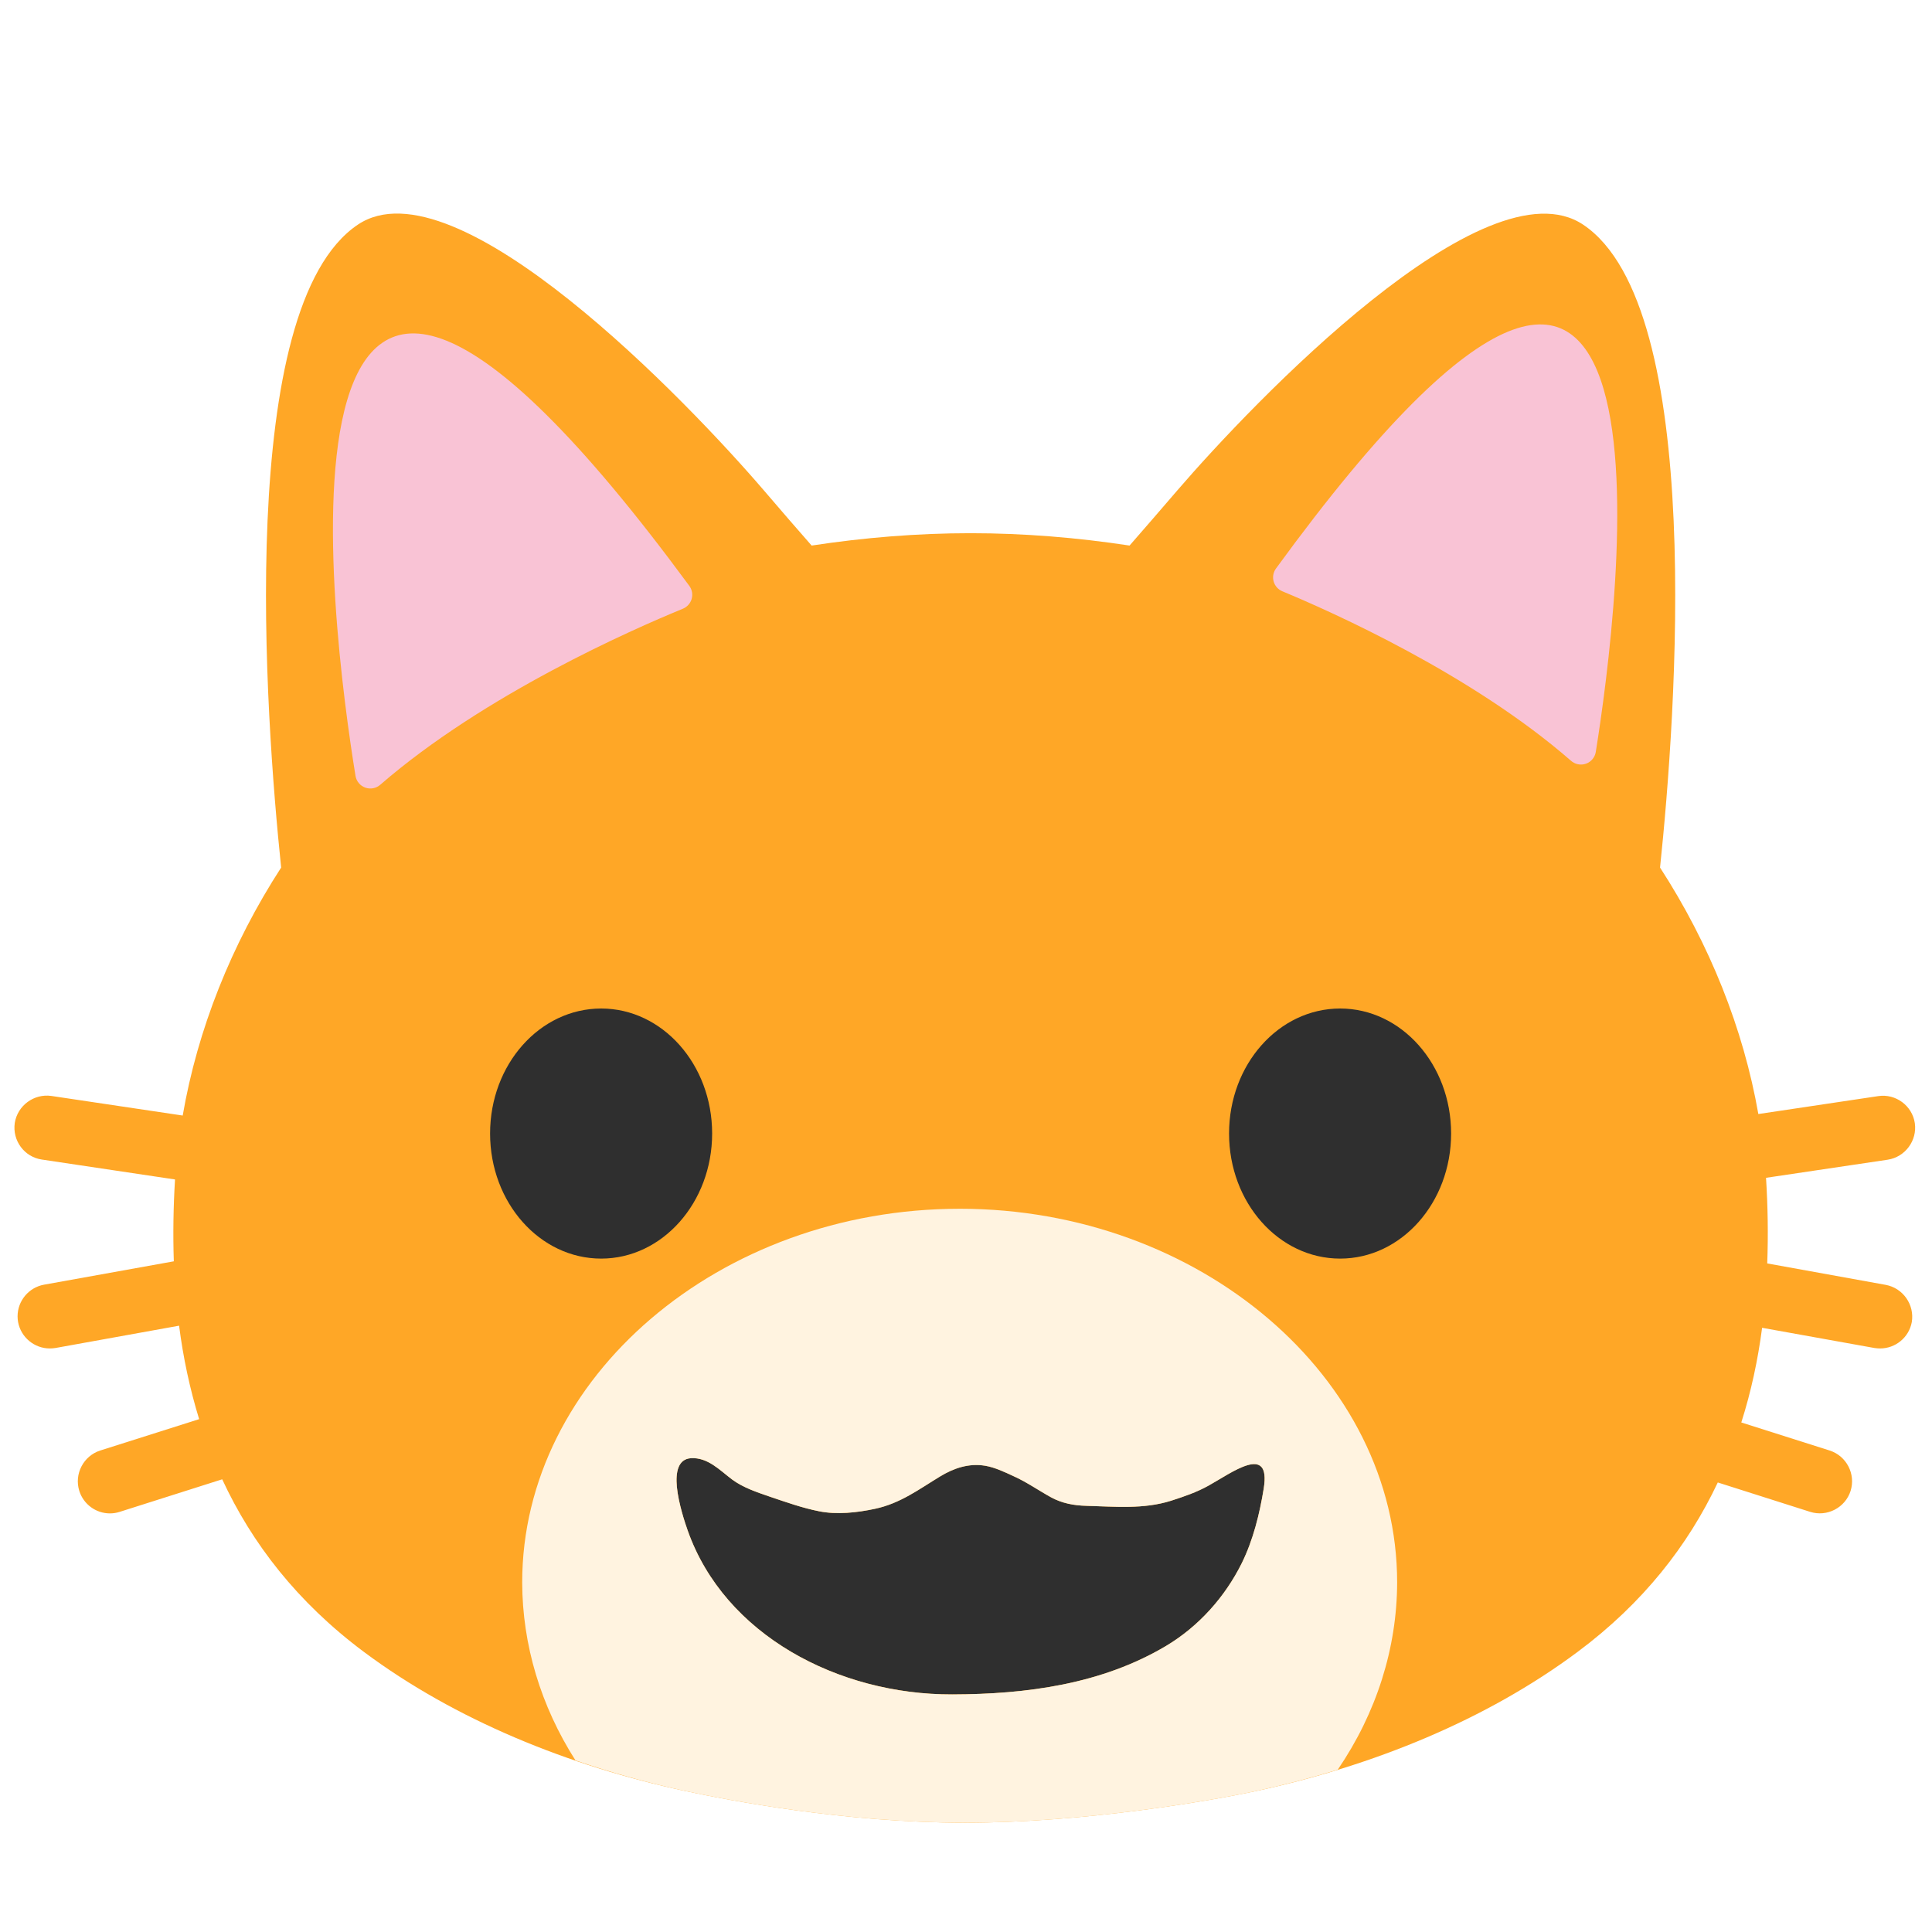
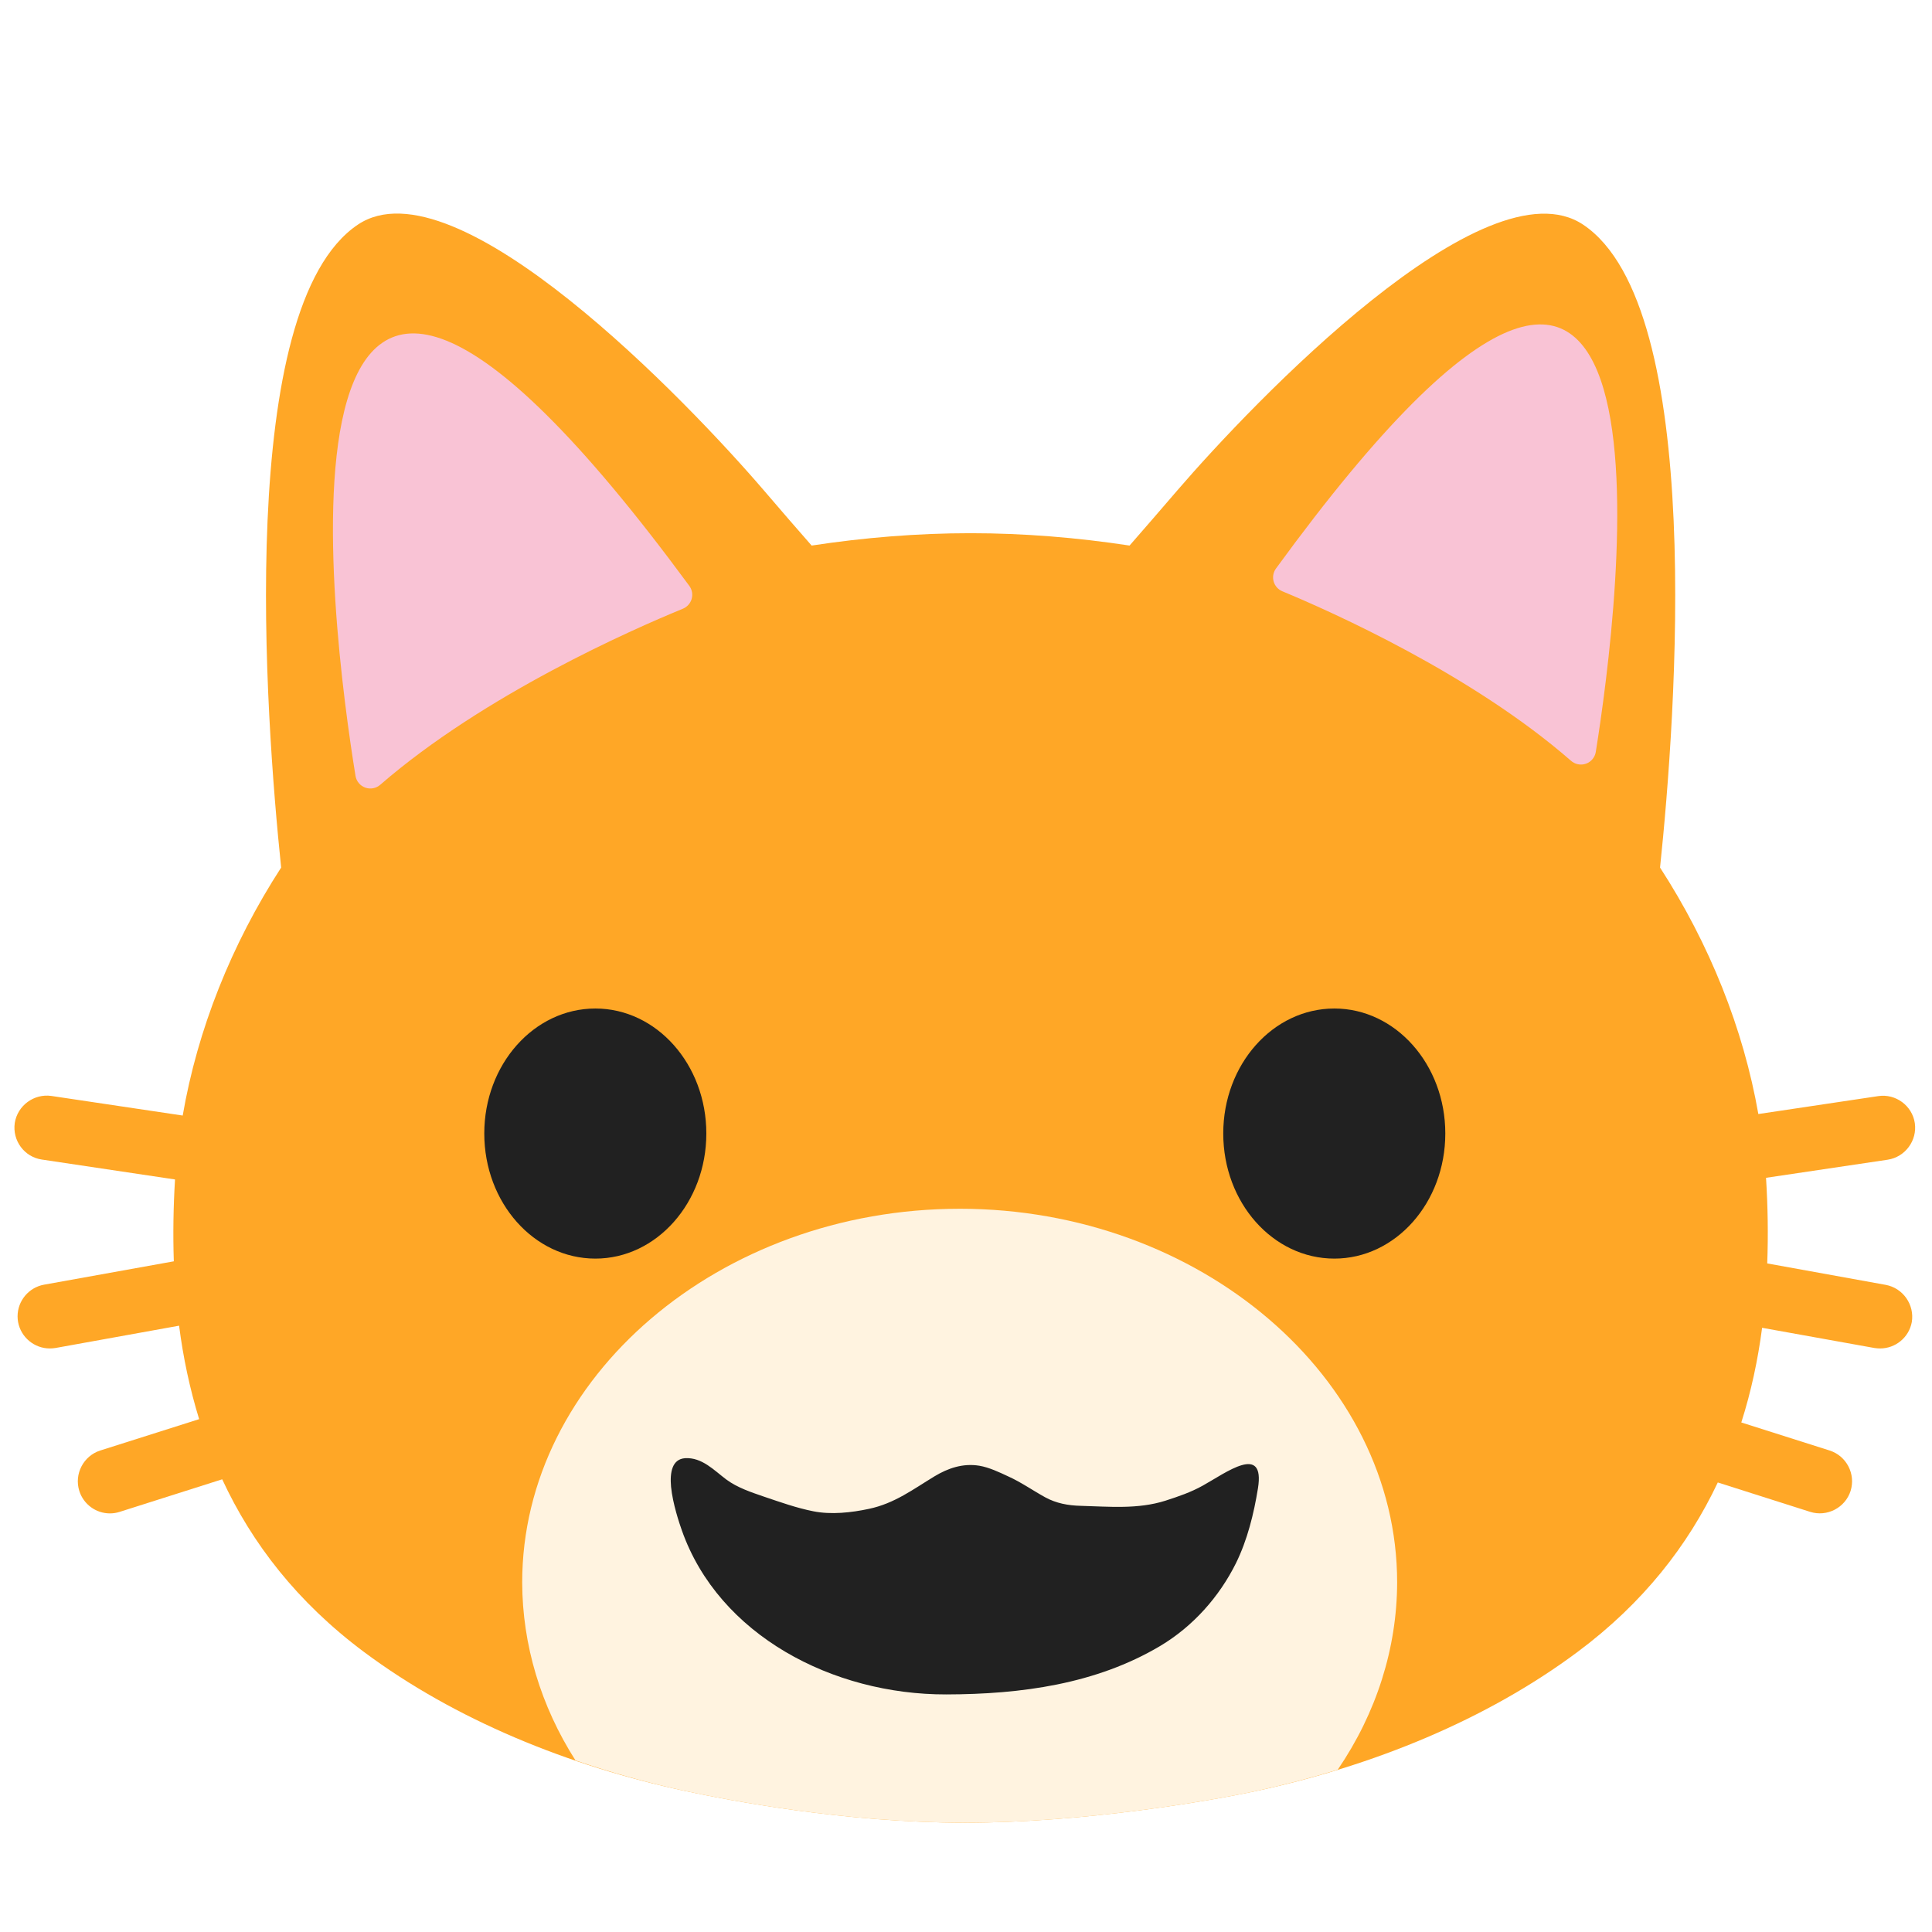
<svg xmlns="http://www.w3.org/2000/svg" width="100%" height="100%" viewBox="0 0 534 534" version="1.1" xml:space="preserve" style="fill-rule:evenodd;clip-rule:evenodd;stroke-linejoin:round;stroke-miterlimit:2;">
-   <path d="M119.417,270.417l318.791,-0l0,80l-318.791,-0l-0,-80Zm53.208,126.083l189.833,0l0,80l-189.833,0l0,-80Z" style="fill:#2f2f2f;fill-rule:nonzero;" />
-   <path d="M521.167,355.125l-32.709,-5.917c0.292,-7.833 0.167,-15.75 -0.333,-23.666l33.625,-5c4.828,-0.732 8.207,-5.294 7.5,-10.125c-0.723,-4.81 -5.273,-8.175 -10.083,-7.459l-33.167,4.959c-4.125,-23.584 -13.458,-46.959 -27.167,-68.125c4.375,-41.75 12.709,-154.875 -21.208,-177.667c-27.042,-18.167 -91.458,49.292 -112.25,73.458c-4.792,5.584 -9.167,10.625 -13.167,15.209c-14.5,-2.209 -29.25,-3.417 -43.958,-3.417c-14.667,-0 -29.417,1.208 -43.917,3.417c-4.041,-4.584 -8.375,-9.625 -13.166,-15.209c-20.75,-24.208 -85.167,-91.625 -112.25,-73.5c-33.959,22.792 -25.542,136 -21.209,177.709c-13.791,21.291 -23.125,44.833 -27.208,68.541l-36.292,-5.416c-4.815,-0.694 -9.36,2.654 -10.125,7.458c-0.708,4.875 2.625,9.417 7.5,10.125l36.792,5.5c-0.458,7.542 -0.583,15.125 -0.333,22.625l-35.875,6.458c-4.215,0.763 -7.309,4.467 -7.309,8.75c-0,0.531 0.047,1.061 0.142,1.584c0.779,4.202 4.476,7.283 8.75,7.291c0.5,0 1.042,-0.041 1.583,-0.125l34.167,-6.166c1.125,8.791 2.958,17.416 5.542,25.833l-27.334,8.667c-4.646,1.48 -7.258,6.515 -5.791,11.166c1.154,3.688 4.593,6.216 8.458,6.216c0.919,0 1.833,-0.143 2.708,-0.424l28.334,-9c8.208,17.708 20.75,33.958 39.166,47.708c25.209,18.792 56.584,31.542 88.875,38.459c12.292,2.625 44,8.75 77.292,8.75c33.292,-0 68.125,-6.125 80.417,-8.75c32.291,-6.917 63.666,-19.667 88.875,-38.459c18.125,-13.5 30.541,-29.458 38.75,-46.833l25.541,8.125c4.652,1.471 9.69,-1.142 11.167,-5.792c1.458,-4.666 -1.125,-9.666 -5.792,-11.166l-24.416,-7.75c2.708,-8.5 4.583,-17.25 5.75,-26.167l31.041,5.583c0.542,0.084 1.084,0.125 1.584,0.125c4.208,0 7.958,-3 8.75,-7.291c0.791,-4.792 -2.417,-9.417 -7.25,-10.292Zm-385.709,-41.833c0,-19.084 13.75,-34.542 30.709,-34.542c16.916,-0 30.666,15.458 30.666,34.542c0,19.083 -13.75,34.583 -30.666,34.583c-16.959,-0 -30.709,-15.458 -30.709,-34.583Zm213.834,98.125c-1.125,6.958 -2.917,14.25 -6.084,20.666c-4.583,9.209 -11.791,17.417 -20.958,22.875c-17.75,10.542 -38.458,13.334 -59.083,13.375c-31.459,0.084 -62.875,-16.416 -73.084,-45.291c-0.708,-2 -2.541,-7.417 -3,-12.084c-0.375,-4.083 0.334,-7.666 3.875,-7.916c4.667,-0.292 8.042,3.375 11.375,5.875c3.084,2.291 6.917,3.541 10.542,4.791c4.458,1.5 8.875,3.084 13.5,4c4.958,1 10.542,0.375 15.417,-0.666c7.083,-1.5 12.208,-5.417 18.125,-9c3.666,-2.209 7.791,-3.667 12.375,-2.917c2.708,0.458 5.5,1.792 7.916,2.917c3.542,1.583 6.917,3.958 10.334,5.833c3,1.625 6.25,2.25 9.791,2.333c7.834,0.209 15.75,1 23.375,-1.416c3.625,-1.167 7.042,-2.334 10.334,-4.167c6.333,-3.5 17.291,-11.833 15.25,0.792Zm21.125,-63.542c-16.959,-0 -30.709,-15.458 -30.709,-34.583c0,-19.084 13.75,-34.542 30.709,-34.542c16.916,-0 30.666,15.458 30.666,34.542c0,19.125 -13.75,34.583 -30.666,34.583Z" style="fill:#ffa726;fill-rule:nonzero;" />
+   <path d="M521.167,355.125l-32.709,-5.917c0.292,-7.833 0.167,-15.75 -0.333,-23.666l33.625,-5c4.828,-0.732 8.207,-5.294 7.5,-10.125c-0.723,-4.81 -5.273,-8.175 -10.083,-7.459l-33.167,4.959c-4.125,-23.584 -13.458,-46.959 -27.167,-68.125c4.375,-41.75 12.709,-154.875 -21.208,-177.667c-27.042,-18.167 -91.458,49.292 -112.25,73.458c-4.792,5.584 -9.167,10.625 -13.167,15.209c-14.5,-2.209 -29.25,-3.417 -43.958,-3.417c-14.667,-0 -29.417,1.208 -43.917,3.417c-4.041,-4.584 -8.375,-9.625 -13.166,-15.209c-20.75,-24.208 -85.167,-91.625 -112.25,-73.5c-33.959,22.792 -25.542,136 -21.209,177.709c-13.791,21.291 -23.125,44.833 -27.208,68.541l-36.292,-5.416c-4.815,-0.694 -9.36,2.654 -10.125,7.458c-0.708,4.875 2.625,9.417 7.5,10.125l36.792,5.5c-0.458,7.542 -0.583,15.125 -0.333,22.625l-35.875,6.458c-4.215,0.763 -7.309,4.467 -7.309,8.75c-0,0.531 0.047,1.061 0.142,1.584c0.779,4.202 4.476,7.283 8.75,7.291c0.5,0 1.042,-0.041 1.583,-0.125l34.167,-6.166c1.125,8.791 2.958,17.416 5.542,25.833l-27.334,8.667c-4.646,1.48 -7.258,6.515 -5.791,11.166c1.154,3.688 4.593,6.216 8.458,6.216c0.919,0 1.833,-0.143 2.708,-0.424l28.334,-9c8.208,17.708 20.75,33.958 39.166,47.708c25.209,18.792 56.584,31.542 88.875,38.459c12.292,2.625 44,8.75 77.292,8.75c33.292,-0 68.125,-6.125 80.417,-8.75c32.291,-6.917 63.666,-19.667 88.875,-38.459c18.125,-13.5 30.541,-29.458 38.75,-46.833l25.541,8.125c4.652,1.471 9.69,-1.142 11.167,-5.792c1.458,-4.666 -1.125,-9.666 -5.792,-11.166l-24.416,-7.75c2.708,-8.5 4.583,-17.25 5.75,-26.167l31.041,5.583c0.542,0.084 1.084,0.125 1.584,0.125c4.208,0 7.958,-3 8.75,-7.291c0.791,-4.792 -2.417,-9.417 -7.25,-10.292Z" style="fill:#ffa726;fill-rule:nonzero;" />
  <path d="M105.142,216.872c-1.125,1.014 -2.713,1.335 -4.144,0.838c-1.431,-0.498 -2.477,-1.734 -2.732,-3.227c-6.474,-39.866 -30.514,-219.359 92.258,-52.555c0.765,1.041 1.004,2.377 0.647,3.618c-0.357,1.241 -1.269,2.247 -2.469,2.723c-14.067,5.769 -54.826,23.706 -83.56,48.603Zm329.039,-6.629c1.125,1.021 2.717,1.346 4.152,0.848c1.436,-0.497 2.485,-1.738 2.736,-3.236c6.271,-39.18 28.89,-211.681 -88.393,-50.719c-0.757,1.039 -0.991,2.368 -0.636,3.604c0.355,1.235 1.26,2.237 2.453,2.715c13.583,5.636 52.264,22.881 79.688,46.788Z" style="fill:#f9c3d5;" />
-   <path d="M265.25,334.1c-0.001,-0 -0.003,-0 -0.004,-0c-66.331,-0 -120.913,46.626 -120.913,103.287c0.043,17.188 5.108,34.099 14.734,49.192c9.956,3.419 20.106,6.246 30.396,8.467c12.291,2.625 43.995,8.75 77.287,8.75c33.292,-0 68.125,-6.125 80.417,-8.75c7.606,-1.64 15.138,-3.607 22.575,-5.896c10.714,-15.717 16.38,-33.575 16.425,-51.763c-0,-0.001 -0,-0.002 -0,-0.004c-0,-56.662 -54.582,-103.287 -120.913,-103.287c-0.001,-0 -0.003,-0 -0.004,-0l0,0.004Zm-74.292,68.942c4.667,-0.292 8.042,3.375 11.375,5.875c3.084,2.291 6.917,3.541 10.542,4.791c4.458,1.5 8.875,3.084 13.5,4c4.958,1 10.542,0.375 15.417,-0.666c7.083,-1.5 12.208,-5.417 18.125,-9c3.666,-2.209 7.791,-3.667 12.375,-2.917c2.708,0.458 5.5,1.792 7.916,2.917c3.542,1.583 6.917,3.958 10.334,5.833c3,1.625 6.25,2.25 9.791,2.333c7.834,0.209 15.75,1 23.375,-1.416c3.625,-1.167 7.042,-2.334 10.334,-4.167c6.333,-3.5 17.291,-11.833 15.25,0.792c-1.125,6.958 -2.917,14.25 -6.084,20.666c-4.583,9.209 -11.791,17.417 -20.958,22.875c-17.75,10.542 -38.458,13.334 -59.083,13.375c-31.459,0.084 -62.875,-16.416 -73.084,-45.291c-0.708,-2 -2.541,-7.417 -3,-12.084c-0.375,-4.083 0.334,-7.666 3.875,-7.916Z" style="fill:#fff3e0;fill-rule:nonzero;" />
+   <path d="M265.25,334.1c-0.001,-0 -0.003,-0 -0.004,-0c-66.331,-0 -120.913,46.626 -120.913,103.287c0.043,17.188 5.108,34.099 14.734,49.192c9.956,3.419 20.106,6.246 30.396,8.467c12.291,2.625 43.995,8.75 77.287,8.75c33.292,-0 68.125,-6.125 80.417,-8.75c7.606,-1.64 15.138,-3.607 22.575,-5.896c10.714,-15.717 16.38,-33.575 16.425,-51.763c-0,-0.001 -0,-0.002 -0,-0.004c-0,-56.662 -54.582,-103.287 -120.913,-103.287c-0.001,-0 -0.003,-0 -0.004,-0l0,0.004Z" style="fill:#fff3e0;fill-rule:nonzero;" />
+   <path d="M133.854,313.292c0,-19.084 13.75,-34.542 30.708,-34.542c16.917,0 30.667,15.458 30.667,34.542c0,19.083 -13.75,34.583 -30.667,34.583c-16.958,0 -30.708,-15.458 -30.708,-34.583Z" style="fill:#212121;" />
+   <path d="M368.813,347.875c-16.959,0 -30.709,-15.458 -30.709,-34.583c0,-19.084 13.75,-34.542 30.709,-34.542c16.916,0 30.666,15.458 30.666,34.542c0,19.125 -13.75,34.583 -30.666,34.583Z" style="fill:#212121;" />
+   <path d="M347.688,411.417c-1.125,6.958 -2.917,14.25 -6.084,20.666c-4.583,9.209 -11.791,17.417 -20.958,22.875c-17.75,10.542 -38.458,13.334 -59.083,13.375c-31.459,0.084 -62.875,-16.416 -73.084,-45.291c-0.708,-2 -2.541,-7.417 -3,-12.084c-0.375,-4.083 0.334,-7.666 3.875,-7.916c4.667,-0.292 8.042,3.375 11.375,5.875c3.084,2.291 6.917,3.541 10.542,4.791c4.458,1.5 8.875,3.084 13.5,4c4.958,1 10.542,0.375 15.417,-0.666c7.083,-1.5 12.208,-5.417 18.125,-9c3.666,-2.209 7.791,-3.667 12.375,-2.917c2.708,0.458 5.5,1.792 7.916,2.917c3.542,1.583 6.917,3.958 10.334,5.833c3,1.625 6.25,2.25 9.791,2.333c7.834,0.209 15.75,1 23.375,-1.416c3.625,-1.167 7.042,-2.334 10.334,-4.167c6.333,-3.5 17.291,-11.833 15.25,0.792Z" style="fill:#212121;" />
</svg>
